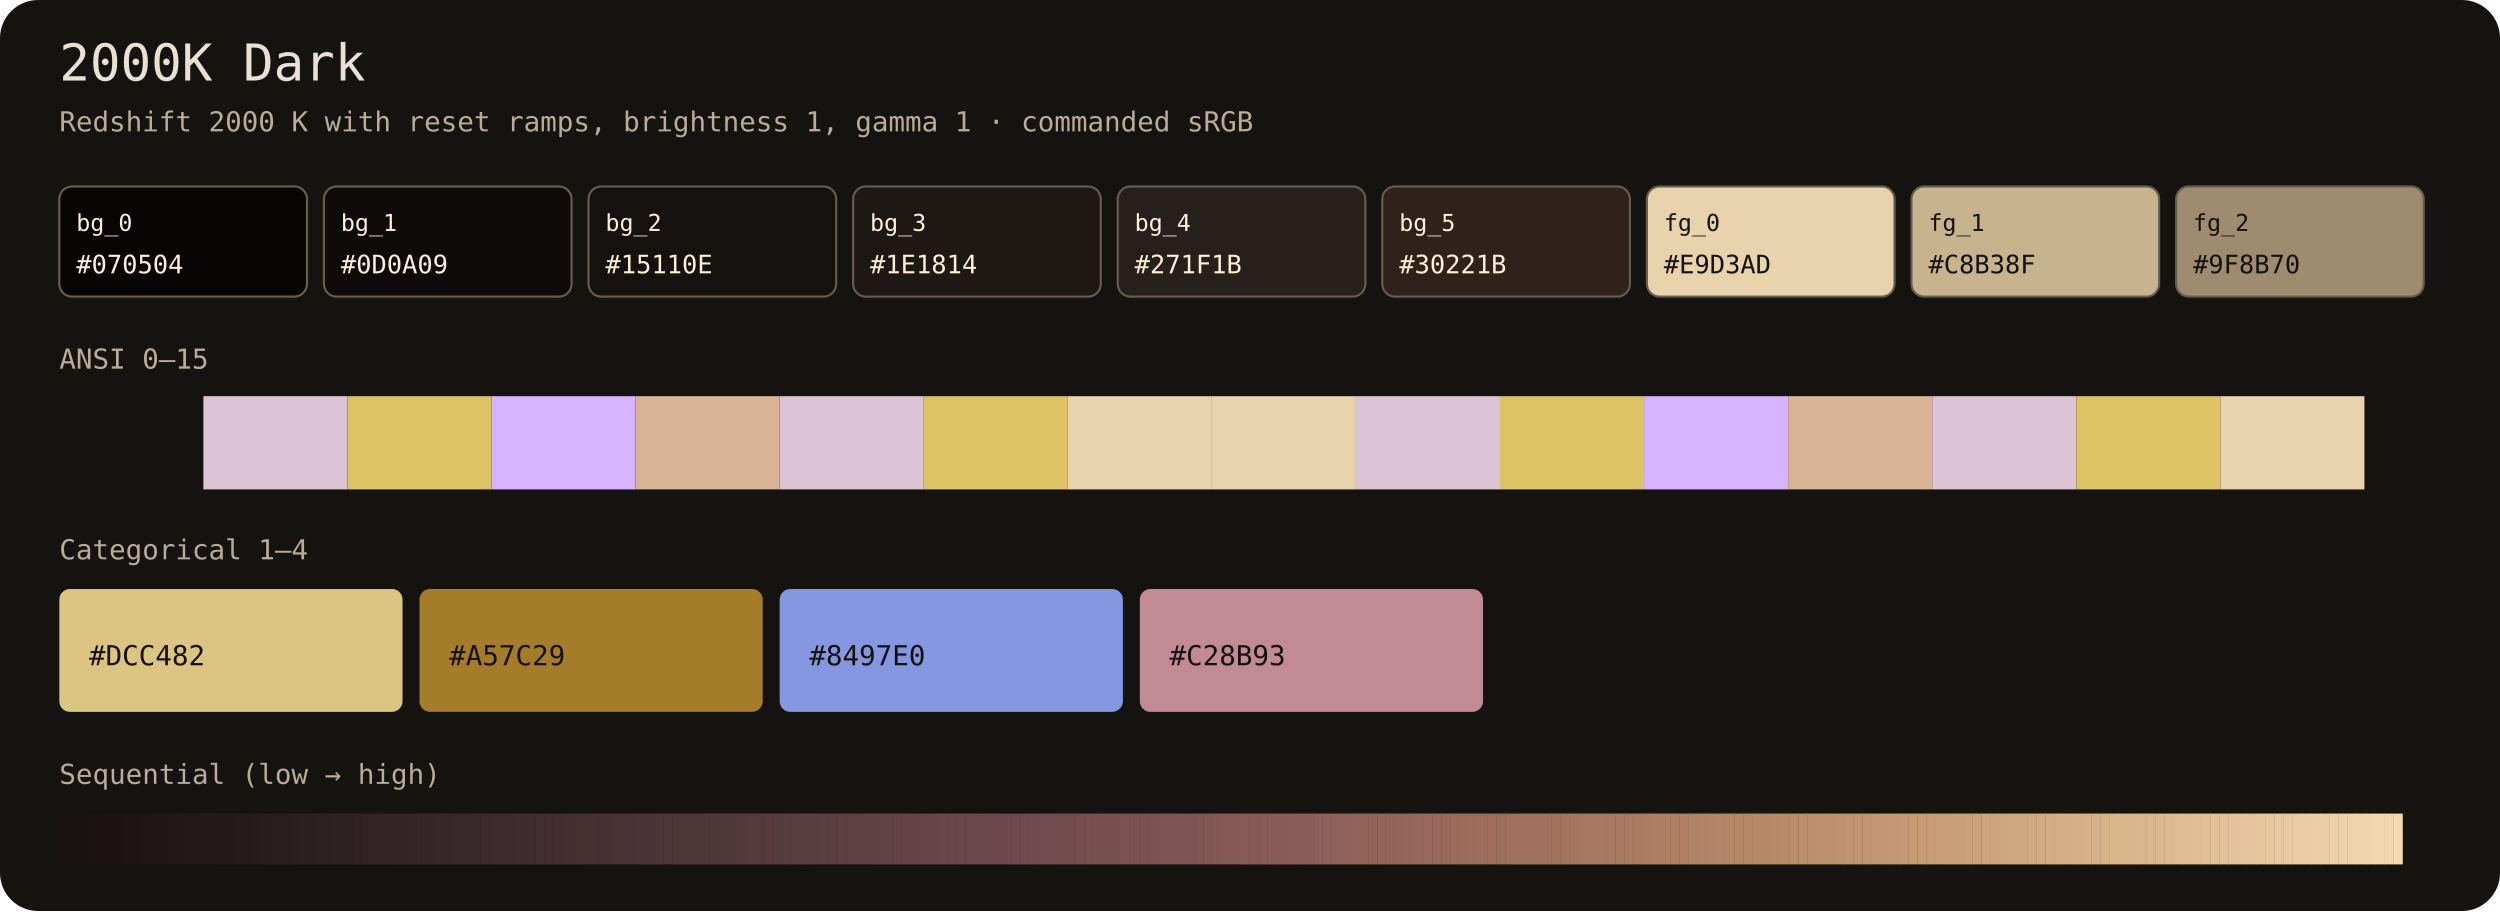
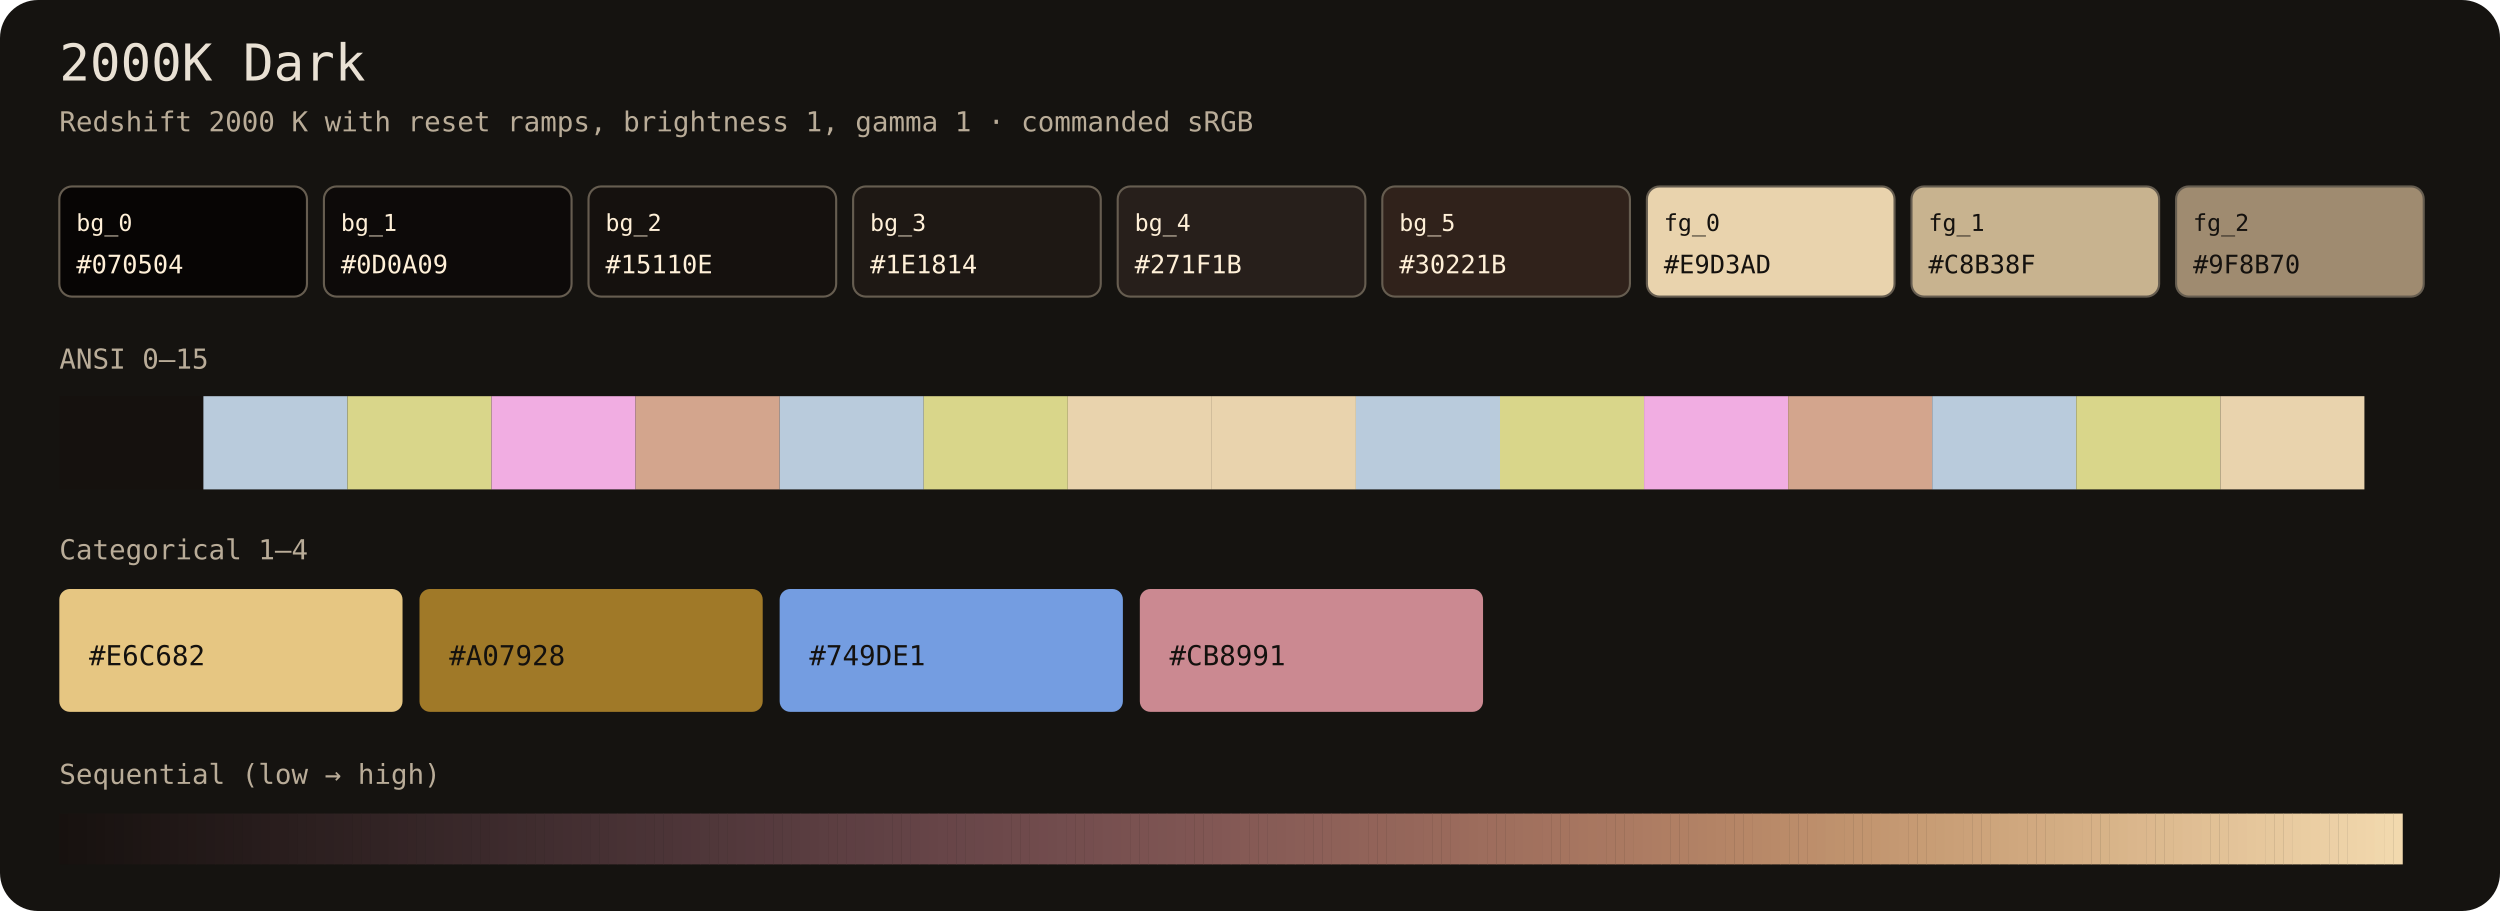
<svg xmlns="http://www.w3.org/2000/svg" width="1180" height="430" viewBox="0 0 1180 430">
  <rect width="100%" height="100%" rx="18" fill="#151310" />
  <text x="28" y="38" fill="#E9E1D4" font-size="24" font-family="ui-monospace, SFMono-Regular, Menlo, monospace">2000K Dark</text>
  <text x="28" y="62" fill="#B9AC98" font-size="13" font-family="ui-monospace, SFMono-Regular, Menlo, monospace">Redshift 2000 K with reset ramps, brightness 1, gamma 1 · commanded sRGB</text>
  <rect x="28.00" y="88" width="116.89" height="52" rx="6" fill="#070504" stroke="#665D50" />
  <text x="36" y="109" fill="#FFF0D8" font-size="11" font-family="ui-monospace, SFMono-Regular, Menlo, monospace">bg_0</text>
  <text x="36" y="129" fill="#FFF0D8" font-size="12" font-family="ui-monospace, SFMono-Regular, Menlo, monospace">#070504</text>
  <rect x="152.89" y="88" width="116.89" height="52" rx="6" fill="#0D0A09" stroke="#665D50" />
  <text x="160.889" y="109" fill="#FFF0D8" font-size="11" font-family="ui-monospace, SFMono-Regular, Menlo, monospace">bg_1</text>
  <text x="160.889" y="129" fill="#FFF0D8" font-size="12" font-family="ui-monospace, SFMono-Regular, Menlo, monospace">#0D0A09</text>
  <rect x="277.78" y="88" width="116.89" height="52" rx="6" fill="#15110E" stroke="#665D50" />
  <text x="285.778" y="109" fill="#FFF0D8" font-size="11" font-family="ui-monospace, SFMono-Regular, Menlo, monospace">bg_2</text>
  <text x="285.778" y="129" fill="#FFF0D8" font-size="12" font-family="ui-monospace, SFMono-Regular, Menlo, monospace">#15110E</text>
  <rect x="402.67" y="88" width="116.89" height="52" rx="6" fill="#1E1814" stroke="#665D50" />
  <text x="410.667" y="109" fill="#FFF0D8" font-size="11" font-family="ui-monospace, SFMono-Regular, Menlo, monospace">bg_3</text>
  <text x="410.667" y="129" fill="#FFF0D8" font-size="12" font-family="ui-monospace, SFMono-Regular, Menlo, monospace">#1E1814</text>
  <rect x="527.56" y="88" width="116.89" height="52" rx="6" fill="#271F1B" stroke="#665D50" />
  <text x="535.556" y="109" fill="#FFF0D8" font-size="11" font-family="ui-monospace, SFMono-Regular, Menlo, monospace">bg_4</text>
  <text x="535.556" y="129" fill="#FFF0D8" font-size="12" font-family="ui-monospace, SFMono-Regular, Menlo, monospace">#271F1B</text>
  <rect x="652.44" y="88" width="116.89" height="52" rx="6" fill="#30221B" stroke="#665D50" />
  <text x="660.444" y="109" fill="#FFF0D8" font-size="11" font-family="ui-monospace, SFMono-Regular, Menlo, monospace">bg_5</text>
  <text x="660.444" y="129" fill="#FFF0D8" font-size="12" font-family="ui-monospace, SFMono-Regular, Menlo, monospace">#30221B</text>
  <rect x="777.33" y="88" width="116.89" height="52" rx="6" fill="#E9D3AD" stroke="#665D50" />
  <text x="785.333" y="109" fill="#14110E" font-size="11" font-family="ui-monospace, SFMono-Regular, Menlo, monospace">fg_0</text>
  <text x="785.333" y="129" fill="#14110E" font-size="12" font-family="ui-monospace, SFMono-Regular, Menlo, monospace">#E9D3AD</text>
  <rect x="902.22" y="88" width="116.89" height="52" rx="6" fill="#C8B38F" stroke="#665D50" />
  <text x="910.222" y="109" fill="#14110E" font-size="11" font-family="ui-monospace, SFMono-Regular, Menlo, monospace">fg_1</text>
  <text x="910.222" y="129" fill="#14110E" font-size="12" font-family="ui-monospace, SFMono-Regular, Menlo, monospace">#C8B38F</text>
  <rect x="1027.11" y="88" width="116.89" height="52" rx="6" fill="#9F8B70" stroke="#665D50" />
  <text x="1035.111" y="109" fill="#14110E" font-size="11" font-family="ui-monospace, SFMono-Regular, Menlo, monospace">fg_2</text>
  <text x="1035.111" y="129" fill="#14110E" font-size="12" font-family="ui-monospace, SFMono-Regular, Menlo, monospace">#9F8B70</text>
  <text x="28" y="174" fill="#B9AC98" font-size="13" font-family="ui-monospace, SFMono-Regular, Menlo, monospace">ANSI 0–15</text>
  <rect x="28" y="187" width="68" height="44" fill="#15110E" />
-   <rect x="96" y="187" width="68" height="44" fill="#DCC4D5" />
-   <rect x="164" y="187" width="68" height="44" fill="#DCC464" />
-   <rect x="232" y="187" width="68" height="44" fill="#D8B3FF" />
-   <rect x="300" y="187" width="68" height="44" fill="#D8B396" />
-   <rect x="368" y="187" width="68" height="44" fill="#DCC4D5" />
-   <rect x="436" y="187" width="68" height="44" fill="#DCC464" />
+   <rect x="96" y="187" width="68" height="44" fill="#B9CBDC" />
+   <rect x="164" y="187" width="68" height="44" fill="#D9D68A" />
+   <rect x="232" y="187" width="68" height="44" fill="#F1ADE2" />
+   <rect x="300" y="187" width="68" height="44" fill="#D3A58D" />
+   <rect x="368" y="187" width="68" height="44" fill="#B9CBDC" />
+   <rect x="436" y="187" width="68" height="44" fill="#D9D68A" />
  <rect x="504" y="187" width="68" height="44" fill="#E9D3AD" />
  <rect x="572" y="187" width="68" height="44" fill="#E9D3AD" />
-   <rect x="640" y="187" width="68" height="44" fill="#DCC4D5" />
-   <rect x="708" y="187" width="68" height="44" fill="#DCC464" />
-   <rect x="776" y="187" width="68" height="44" fill="#D8B3FF" />
-   <rect x="844" y="187" width="68" height="44" fill="#D8B396" />
-   <rect x="912" y="187" width="68" height="44" fill="#DCC4D5" />
-   <rect x="980" y="187" width="68" height="44" fill="#DCC464" />
+   <rect x="640" y="187" width="68" height="44" fill="#B9CBDC" />
+   <rect x="708" y="187" width="68" height="44" fill="#D9D68A" />
+   <rect x="776" y="187" width="68" height="44" fill="#F1ADE2" />
+   <rect x="844" y="187" width="68" height="44" fill="#D3A58D" />
+   <rect x="912" y="187" width="68" height="44" fill="#B9CBDC" />
+   <rect x="980" y="187" width="68" height="44" fill="#D9D68A" />
  <rect x="1048" y="187" width="68" height="44" fill="#E9D3AD" />
  <text x="28" y="264" fill="#B9AC98" font-size="13" font-family="ui-monospace, SFMono-Regular, Menlo, monospace">Categorical 1–4</text>
-   <rect x="28" y="278" width="162" height="58" rx="5" fill="#DCC482" />
-   <text x="42" y="314" fill="#14110E" font-size="13" font-family="ui-monospace, SFMono-Regular, Menlo, monospace">#DCC482</text>
-   <rect x="198" y="278" width="162" height="58" rx="5" fill="#A57C29" />
-   <text x="212" y="314" fill="#14110E" font-size="13" font-family="ui-monospace, SFMono-Regular, Menlo, monospace">#A57C29</text>
-   <rect x="368" y="278" width="162" height="58" rx="5" fill="#8497E0" />
-   <text x="382" y="314" fill="#14110E" font-size="13" font-family="ui-monospace, SFMono-Regular, Menlo, monospace">#8497E0</text>
-   <rect x="538" y="278" width="162" height="58" rx="5" fill="#C28B93" />
-   <text x="552" y="314" fill="#14110E" font-size="13" font-family="ui-monospace, SFMono-Regular, Menlo, monospace">#C28B93</text>
+   <rect x="28" y="278" width="162" height="58" rx="5" fill="#E6C682" />
+   <text x="42" y="314" fill="#14110E" font-size="13" font-family="ui-monospace, SFMono-Regular, Menlo, monospace">#E6C682</text>
+   <rect x="198" y="278" width="162" height="58" rx="5" fill="#A07928" />
+   <text x="212" y="314" fill="#14110E" font-size="13" font-family="ui-monospace, SFMono-Regular, Menlo, monospace">#A07928</text>
+   <rect x="368" y="278" width="162" height="58" rx="5" fill="#749DE1" />
+   <text x="382" y="314" fill="#14110E" font-size="13" font-family="ui-monospace, SFMono-Regular, Menlo, monospace">#749DE1</text>
+   <rect x="538" y="278" width="162" height="58" rx="5" fill="#CB8991" />
+   <text x="552" y="314" fill="#14110E" font-size="13" font-family="ui-monospace, SFMono-Regular, Menlo, monospace">#CB8991</text>
  <text x="28" y="370" fill="#B9AC98" font-size="13" font-family="ui-monospace, SFMono-Regular, Menlo, monospace">Sequential (low → high)</text>
  <rect x="28.00" y="384" width="4.5" height="24" fill="#17110F" />
  <rect x="32.32" y="384" width="4.5" height="24" fill="#181210" />
  <rect x="36.64" y="384" width="4.5" height="24" fill="#181210" />
  <rect x="40.96" y="384" width="4.5" height="24" fill="#191311" />
  <rect x="45.28" y="384" width="4.5" height="24" fill="#1A1311" />
  <rect x="49.60" y="384" width="4.5" height="24" fill="#1B1412" />
  <rect x="53.92" y="384" width="4.5" height="24" fill="#1B1413" />
  <rect x="58.24" y="384" width="4.5" height="24" fill="#1C1513" />
  <rect x="62.56" y="384" width="4.5" height="24" fill="#1D1514" />
  <rect x="66.88" y="384" width="4.5" height="24" fill="#1E1614" />
  <rect x="71.20" y="384" width="4.5" height="24" fill="#1F1615" />
  <rect x="75.52" y="384" width="4.5" height="24" fill="#1F1716" />
  <rect x="79.84" y="384" width="4.5" height="24" fill="#201716" />
  <rect x="84.16" y="384" width="4.5" height="24" fill="#211817" />
  <rect x="88.48" y="384" width="4.5" height="24" fill="#221817" />
  <rect x="92.80" y="384" width="4.5" height="24" fill="#221918" />
  <rect x="97.12" y="384" width="4.5" height="24" fill="#231919" />
  <rect x="101.44" y="384" width="4.5" height="24" fill="#241A19" />
  <rect x="105.76" y="384" width="4.5" height="24" fill="#251A1A" />
  <rect x="110.08" y="384" width="4.5" height="24" fill="#251B1A" />
  <rect x="114.40" y="384" width="4.5" height="24" fill="#261B1B" />
  <rect x="118.72" y="384" width="4.5" height="24" fill="#271C1C" />
  <rect x="123.04" y="384" width="4.5" height="24" fill="#281C1C" />
  <rect x="127.36" y="384" width="4.5" height="24" fill="#291D1D" />
  <rect x="131.68" y="384" width="4.5" height="24" fill="#291D1D" />
  <rect x="136.00" y="384" width="4.5" height="24" fill="#2A1E1E" />
  <rect x="140.32" y="384" width="4.5" height="24" fill="#2B1F1F" />
  <rect x="144.64" y="384" width="4.5" height="24" fill="#2C1F1F" />
  <rect x="148.96" y="384" width="4.5" height="24" fill="#2D2020" />
  <rect x="153.28" y="384" width="4.5" height="24" fill="#2D2021" />
  <rect x="157.60" y="384" width="4.5" height="24" fill="#2E2121" />
  <rect x="161.92" y="384" width="4.5" height="24" fill="#2F2122" />
  <rect x="166.24" y="384" width="4.5" height="24" fill="#302222" />
  <rect x="170.56" y="384" width="4.5" height="24" fill="#312223" />
  <rect x="174.88" y="384" width="4.5" height="24" fill="#312324" />
  <rect x="179.20" y="384" width="4.5" height="24" fill="#322324" />
  <rect x="183.52" y="384" width="4.5" height="24" fill="#332425" />
  <rect x="187.84" y="384" width="4.5" height="24" fill="#342426" />
  <rect x="192.16" y="384" width="4.5" height="24" fill="#352526" />
  <rect x="196.48" y="384" width="4.5" height="24" fill="#352627" />
  <rect x="200.80" y="384" width="4.5" height="24" fill="#362628" />
  <rect x="205.12" y="384" width="4.5" height="24" fill="#372728" />
  <rect x="209.44" y="384" width="4.5" height="24" fill="#382729" />
  <rect x="213.76" y="384" width="4.5" height="24" fill="#392829" />
  <rect x="218.08" y="384" width="4.5" height="24" fill="#39282A" />
  <rect x="222.40" y="384" width="4.5" height="24" fill="#3A292B" />
  <rect x="226.72" y="384" width="4.5" height="24" fill="#3B292B" />
  <rect x="231.04" y="384" width="4.5" height="24" fill="#3C2A2C" />
  <rect x="235.36" y="384" width="4.5" height="24" fill="#3D2A2D" />
  <rect x="239.68" y="384" width="4.5" height="24" fill="#3E2B2D" />
  <rect x="244.00" y="384" width="4.5" height="24" fill="#3E2C2E" />
  <rect x="248.32" y="384" width="4.5" height="24" fill="#3F2C2E" />
  <rect x="252.64" y="384" width="4.5" height="24" fill="#402D2F" />
  <rect x="256.96" y="384" width="4.5" height="24" fill="#412D30" />
  <rect x="261.28" y="384" width="4.5" height="24" fill="#422E30" />
  <rect x="265.60" y="384" width="4.5" height="24" fill="#432E31" />
  <rect x="269.92" y="384" width="4.5" height="24" fill="#442F31" />
  <rect x="274.24" y="384" width="4.5" height="24" fill="#442F32" />
  <rect x="278.56" y="384" width="4.5" height="24" fill="#453033" />
  <rect x="282.88" y="384" width="4.5" height="24" fill="#463033" />
  <rect x="287.20" y="384" width="4.5" height="24" fill="#473134" />
  <rect x="291.52" y="384" width="4.5" height="24" fill="#483234" />
  <rect x="295.84" y="384" width="4.5" height="24" fill="#493235" />
  <rect x="300.16" y="384" width="4.5" height="24" fill="#493336" />
  <rect x="304.48" y="384" width="4.5" height="24" fill="#4A3336" />
  <rect x="308.80" y="384" width="4.5" height="24" fill="#4B3437" />
  <rect x="313.12" y="384" width="4.5" height="24" fill="#4C3437" />
  <rect x="317.44" y="384" width="4.5" height="24" fill="#4D3538" />
  <rect x="321.76" y="384" width="4.5" height="24" fill="#4E3539" />
  <rect x="326.08" y="384" width="4.5" height="24" fill="#4F3639" />
  <rect x="330.40" y="384" width="4.5" height="24" fill="#4F373A" />
  <rect x="334.72" y="384" width="4.5" height="24" fill="#50373A" />
  <rect x="339.04" y="384" width="4.5" height="24" fill="#51383B" />
  <rect x="343.36" y="384" width="4.5" height="24" fill="#52383B" />
  <rect x="347.68" y="384" width="4.5" height="24" fill="#53393C" />
  <rect x="352.00" y="384" width="4.5" height="24" fill="#54393D" />
  <rect x="356.32" y="384" width="4.5" height="24" fill="#553A3D" />
  <rect x="360.64" y="384" width="4.5" height="24" fill="#563A3E" />
  <rect x="364.96" y="384" width="4.5" height="24" fill="#563B3E" />
  <rect x="369.28" y="384" width="4.5" height="24" fill="#573C3F" />
  <rect x="373.60" y="384" width="4.5" height="24" fill="#583C3F" />
  <rect x="377.92" y="384" width="4.5" height="24" fill="#593D40" />
  <rect x="382.24" y="384" width="4.5" height="24" fill="#5A3D40" />
  <rect x="386.56" y="384" width="4.5" height="24" fill="#5B3E41" />
  <rect x="390.88" y="384" width="4.5" height="24" fill="#5C3E41" />
  <rect x="395.20" y="384" width="4.5" height="24" fill="#5D3F42" />
  <rect x="399.52" y="384" width="4.5" height="24" fill="#5E3F43" />
  <rect x="403.84" y="384" width="4.5" height="24" fill="#5E4043" />
  <rect x="408.16" y="384" width="4.5" height="24" fill="#5F4044" />
  <rect x="412.48" y="384" width="4.5" height="24" fill="#604144" />
  <rect x="416.80" y="384" width="4.5" height="24" fill="#614245" />
  <rect x="421.12" y="384" width="4.5" height="24" fill="#624245" />
  <rect x="425.44" y="384" width="4.5" height="24" fill="#634346" />
  <rect x="429.76" y="384" width="4.5" height="24" fill="#644346" />
  <rect x="434.08" y="384" width="4.5" height="24" fill="#654447" />
  <rect x="438.40" y="384" width="4.5" height="24" fill="#664447" />
  <rect x="442.72" y="384" width="4.5" height="24" fill="#674548" />
  <rect x="447.04" y="384" width="4.5" height="24" fill="#684548" />
  <rect x="451.36" y="384" width="4.5" height="24" fill="#684649" />
  <rect x="455.68" y="384" width="4.5" height="24" fill="#694749" />
  <rect x="460.00" y="384" width="4.5" height="24" fill="#6A474A" />
  <rect x="464.32" y="384" width="4.5" height="24" fill="#6B484A" />
  <rect x="468.64" y="384" width="4.5" height="24" fill="#6C484A" />
  <rect x="472.96" y="384" width="4.5" height="24" fill="#6D494B" />
  <rect x="477.28" y="384" width="4.5" height="24" fill="#6E4A4B" />
  <rect x="481.60" y="384" width="4.5" height="24" fill="#6F4A4C" />
  <rect x="485.92" y="384" width="4.5" height="24" fill="#704B4C" />
  <rect x="490.24" y="384" width="4.5" height="24" fill="#714B4D" />
  <rect x="494.56" y="384" width="4.5" height="24" fill="#714C4D" />
  <rect x="498.88" y="384" width="4.5" height="24" fill="#724D4E" />
  <rect x="503.20" y="384" width="4.5" height="24" fill="#734D4E" />
  <rect x="507.52" y="384" width="4.5" height="24" fill="#744E4E" />
  <rect x="511.84" y="384" width="4.5" height="24" fill="#754E4F" />
  <rect x="516.16" y="384" width="4.5" height="24" fill="#764F4F" />
  <rect x="520.48" y="384" width="4.5" height="24" fill="#775050" />
  <rect x="524.80" y="384" width="4.5" height="24" fill="#785050" />
  <rect x="529.12" y="384" width="4.5" height="24" fill="#795150" />
  <rect x="533.44" y="384" width="4.5" height="24" fill="#7A5251" />
  <rect x="537.76" y="384" width="4.5" height="24" fill="#7B5251" />
  <rect x="542.08" y="384" width="4.5" height="24" fill="#7C5352" />
  <rect x="546.40" y="384" width="4.5" height="24" fill="#7C5452" />
  <rect x="550.72" y="384" width="4.5" height="24" fill="#7D5452" />
  <rect x="555.04" y="384" width="4.5" height="24" fill="#7E5553" />
  <rect x="559.36" y="384" width="4.5" height="24" fill="#7F5553" />
  <rect x="563.68" y="384" width="4.5" height="24" fill="#805653" />
  <rect x="568.00" y="384" width="4.5" height="24" fill="#815754" />
  <rect x="572.32" y="384" width="4.5" height="24" fill="#825754" />
  <rect x="576.64" y="384" width="4.5" height="24" fill="#835855" />
  <rect x="580.96" y="384" width="4.5" height="24" fill="#845955" />
  <rect x="585.28" y="384" width="4.5" height="24" fill="#855A55" />
  <rect x="589.60" y="384" width="4.5" height="24" fill="#865A55" />
  <rect x="593.92" y="384" width="4.5" height="24" fill="#875B56" />
  <rect x="598.24" y="384" width="4.5" height="24" fill="#875C56" />
  <rect x="602.56" y="384" width="4.5" height="24" fill="#885C56" />
  <rect x="606.88" y="384" width="4.5" height="24" fill="#895D57" />
  <rect x="611.20" y="384" width="4.5" height="24" fill="#8A5E57" />
  <rect x="615.52" y="384" width="4.5" height="24" fill="#8B5E57" />
  <rect x="619.84" y="384" width="4.5" height="24" fill="#8C5F58" />
  <rect x="624.16" y="384" width="4.5" height="24" fill="#8D6058" />
  <rect x="628.48" y="384" width="4.5" height="24" fill="#8E6158" />
  <rect x="632.80" y="384" width="4.5" height="24" fill="#8F6158" />
  <rect x="637.12" y="384" width="4.5" height="24" fill="#906259" />
  <rect x="641.44" y="384" width="4.5" height="24" fill="#916359" />
  <rect x="645.76" y="384" width="4.5" height="24" fill="#926359" />
  <rect x="650.08" y="384" width="4.5" height="24" fill="#936459" />
  <rect x="654.40" y="384" width="4.5" height="24" fill="#93655A" />
  <rect x="658.72" y="384" width="4.5" height="24" fill="#94665A" />
  <rect x="663.04" y="384" width="4.5" height="24" fill="#95665A" />
  <rect x="667.36" y="384" width="4.5" height="24" fill="#96675B" />
  <rect x="671.68" y="384" width="4.5" height="24" fill="#97685B" />
  <rect x="676.00" y="384" width="4.5" height="24" fill="#98695B" />
  <rect x="680.32" y="384" width="4.5" height="24" fill="#99695B" />
  <rect x="684.64" y="384" width="4.5" height="24" fill="#9A6A5C" />
  <rect x="688.96" y="384" width="4.5" height="24" fill="#9B6B5C" />
  <rect x="693.28" y="384" width="4.5" height="24" fill="#9C6C5C" />
  <rect x="697.60" y="384" width="4.5" height="24" fill="#9D6D5D" />
  <rect x="701.92" y="384" width="4.5" height="24" fill="#9E6D5D" />
  <rect x="706.24" y="384" width="4.5" height="24" fill="#9E6E5D" />
  <rect x="710.56" y="384" width="4.5" height="24" fill="#9F6F5D" />
  <rect x="714.88" y="384" width="4.5" height="24" fill="#A0705E" />
  <rect x="719.20" y="384" width="4.5" height="24" fill="#A1715E" />
  <rect x="723.52" y="384" width="4.5" height="24" fill="#A2715E" />
  <rect x="727.84" y="384" width="4.5" height="24" fill="#A3725F" />
  <rect x="732.16" y="384" width="4.5" height="24" fill="#A4735F" />
  <rect x="736.48" y="384" width="4.5" height="24" fill="#A5745F" />
  <rect x="740.80" y="384" width="4.5" height="24" fill="#A67560" />
  <rect x="745.12" y="384" width="4.5" height="24" fill="#A77660" />
  <rect x="749.44" y="384" width="4.5" height="24" fill="#A87760" />
  <rect x="753.76" y="384" width="4.5" height="24" fill="#A87761" />
  <rect x="758.08" y="384" width="4.5" height="24" fill="#A97861" />
  <rect x="762.40" y="384" width="4.5" height="24" fill="#AA7961" />
  <rect x="766.72" y="384" width="4.5" height="24" fill="#AB7A62" />
  <rect x="771.04" y="384" width="4.5" height="24" fill="#AC7B62" />
  <rect x="775.36" y="384" width="4.5" height="24" fill="#AD7C63" />
  <rect x="779.68" y="384" width="4.5" height="24" fill="#AE7D63" />
  <rect x="784.00" y="384" width="4.5" height="24" fill="#AF7E63" />
  <rect x="788.32" y="384" width="4.5" height="24" fill="#B07F64" />
  <rect x="792.64" y="384" width="4.5" height="24" fill="#B18064" />
  <rect x="796.96" y="384" width="4.5" height="24" fill="#B18165" />
  <rect x="801.28" y="384" width="4.5" height="24" fill="#B28265" />
  <rect x="805.60" y="384" width="4.5" height="24" fill="#B38365" />
  <rect x="809.92" y="384" width="4.5" height="24" fill="#B48466" />
  <rect x="814.24" y="384" width="4.5" height="24" fill="#B58566" />
  <rect x="818.56" y="384" width="4.5" height="24" fill="#B68667" />
  <rect x="822.88" y="384" width="4.5" height="24" fill="#B78767" />
  <rect x="827.20" y="384" width="4.5" height="24" fill="#B78868" />
  <rect x="831.52" y="384" width="4.5" height="24" fill="#B88968" />
  <rect x="835.84" y="384" width="4.5" height="24" fill="#B98A69" />
  <rect x="840.16" y="384" width="4.5" height="24" fill="#BA8B69" />
  <rect x="844.48" y="384" width="4.5" height="24" fill="#BB8C6A" />
  <rect x="848.80" y="384" width="4.5" height="24" fill="#BC8D6B" />
  <rect x="853.12" y="384" width="4.5" height="24" fill="#BD8E6B" />
  <rect x="857.44" y="384" width="4.5" height="24" fill="#BD8F6C" />
  <rect x="861.76" y="384" width="4.5" height="24" fill="#BE916D" />
  <rect x="866.08" y="384" width="4.5" height="24" fill="#BF926D" />
  <rect x="870.40" y="384" width="4.5" height="24" fill="#C0936E" />
  <rect x="874.72" y="384" width="4.5" height="24" fill="#C1946F" />
  <rect x="879.04" y="384" width="4.5" height="24" fill="#C2956F" />
  <rect x="883.36" y="384" width="4.5" height="24" fill="#C39670" />
  <rect x="887.68" y="384" width="4.5" height="24" fill="#C39771" />
  <rect x="892.00" y="384" width="4.5" height="24" fill="#C49872" />
  <rect x="896.32" y="384" width="4.5" height="24" fill="#C59973" />
  <rect x="900.64" y="384" width="4.5" height="24" fill="#C69A73" />
  <rect x="904.96" y="384" width="4.5" height="24" fill="#C79C74" />
  <rect x="909.28" y="384" width="4.5" height="24" fill="#C89D75" />
  <rect x="913.60" y="384" width="4.5" height="24" fill="#C89E76" />
  <rect x="917.92" y="384" width="4.5" height="24" fill="#C99F77" />
  <rect x="922.24" y="384" width="4.5" height="24" fill="#CAA078" />
  <rect x="926.56" y="384" width="4.5" height="24" fill="#CBA179" />
  <rect x="930.88" y="384" width="4.5" height="24" fill="#CCA27A" />
  <rect x="935.20" y="384" width="4.5" height="24" fill="#CDA47B" />
  <rect x="939.52" y="384" width="4.5" height="24" fill="#CDA57C" />
  <rect x="943.84" y="384" width="4.5" height="24" fill="#CEA67D" />
  <rect x="948.16" y="384" width="4.5" height="24" fill="#CFA77E" />
  <rect x="952.48" y="384" width="4.5" height="24" fill="#D0A87F" />
  <rect x="956.80" y="384" width="4.5" height="24" fill="#D1A980" />
  <rect x="961.12" y="384" width="4.5" height="24" fill="#D2AA81" />
  <rect x="965.44" y="384" width="4.5" height="24" fill="#D2AC82" />
  <rect x="969.76" y="384" width="4.5" height="24" fill="#D3AD83" />
  <rect x="974.08" y="384" width="4.5" height="24" fill="#D4AE84" />
  <rect x="978.40" y="384" width="4.5" height="24" fill="#D5AF85" />
  <rect x="982.72" y="384" width="4.5" height="24" fill="#D6B086" />
  <rect x="987.04" y="384" width="4.5" height="24" fill="#D7B187" />
  <rect x="991.36" y="384" width="4.5" height="24" fill="#D7B388" />
  <rect x="995.68" y="384" width="4.5" height="24" fill="#D8B489" />
  <rect x="1000.00" y="384" width="4.5" height="24" fill="#D9B58A" />
  <rect x="1004.32" y="384" width="4.5" height="24" fill="#DAB68C" />
  <rect x="1008.64" y="384" width="4.5" height="24" fill="#DBB78D" />
  <rect x="1012.96" y="384" width="4.5" height="24" fill="#DCB88E" />
  <rect x="1017.28" y="384" width="4.5" height="24" fill="#DCBA8F" />
  <rect x="1021.60" y="384" width="4.5" height="24" fill="#DDBB90" />
  <rect x="1025.92" y="384" width="4.5" height="24" fill="#DEBC91" />
  <rect x="1030.24" y="384" width="4.5" height="24" fill="#DFBD93" />
  <rect x="1034.56" y="384" width="4.5" height="24" fill="#E0BE94" />
  <rect x="1038.88" y="384" width="4.5" height="24" fill="#E1C095" />
  <rect x="1043.20" y="384" width="4.5" height="24" fill="#E1C196" />
  <rect x="1047.52" y="384" width="4.5" height="24" fill="#E2C297" />
  <rect x="1051.84" y="384" width="4.5" height="24" fill="#E3C399" />
  <rect x="1056.16" y="384" width="4.5" height="24" fill="#E4C49A" />
  <rect x="1060.48" y="384" width="4.5" height="24" fill="#E5C69B" />
  <rect x="1064.80" y="384" width="4.5" height="24" fill="#E6C79C" />
  <rect x="1069.12" y="384" width="4.5" height="24" fill="#E6C89D" />
  <rect x="1073.44" y="384" width="4.5" height="24" fill="#E7C99E" />
  <rect x="1077.76" y="384" width="4.5" height="24" fill="#E8CAA0" />
  <rect x="1082.08" y="384" width="4.5" height="24" fill="#E9CCA1" />
  <rect x="1086.40" y="384" width="4.5" height="24" fill="#EACDA2" />
  <rect x="1090.72" y="384" width="4.5" height="24" fill="#EBCEA3" />
  <rect x="1095.04" y="384" width="4.5" height="24" fill="#EBCFA4" />
  <rect x="1099.36" y="384" width="4.5" height="24" fill="#ECD0A6" />
  <rect x="1103.68" y="384" width="4.5" height="24" fill="#EDD2A7" />
  <rect x="1108.00" y="384" width="4.5" height="24" fill="#EED3A8" />
  <rect x="1112.32" y="384" width="4.5" height="24" fill="#EFD4A9" />
  <rect x="1116.64" y="384" width="4.5" height="24" fill="#F0D5AA" />
  <rect x="1120.96" y="384" width="4.5" height="24" fill="#F0D7AC" />
  <rect x="1125.28" y="384" width="4.5" height="24" fill="#F1D8AD" />
  <rect x="1129.60" y="384" width="4.5" height="24" fill="#F2D9AE" />
</svg>
